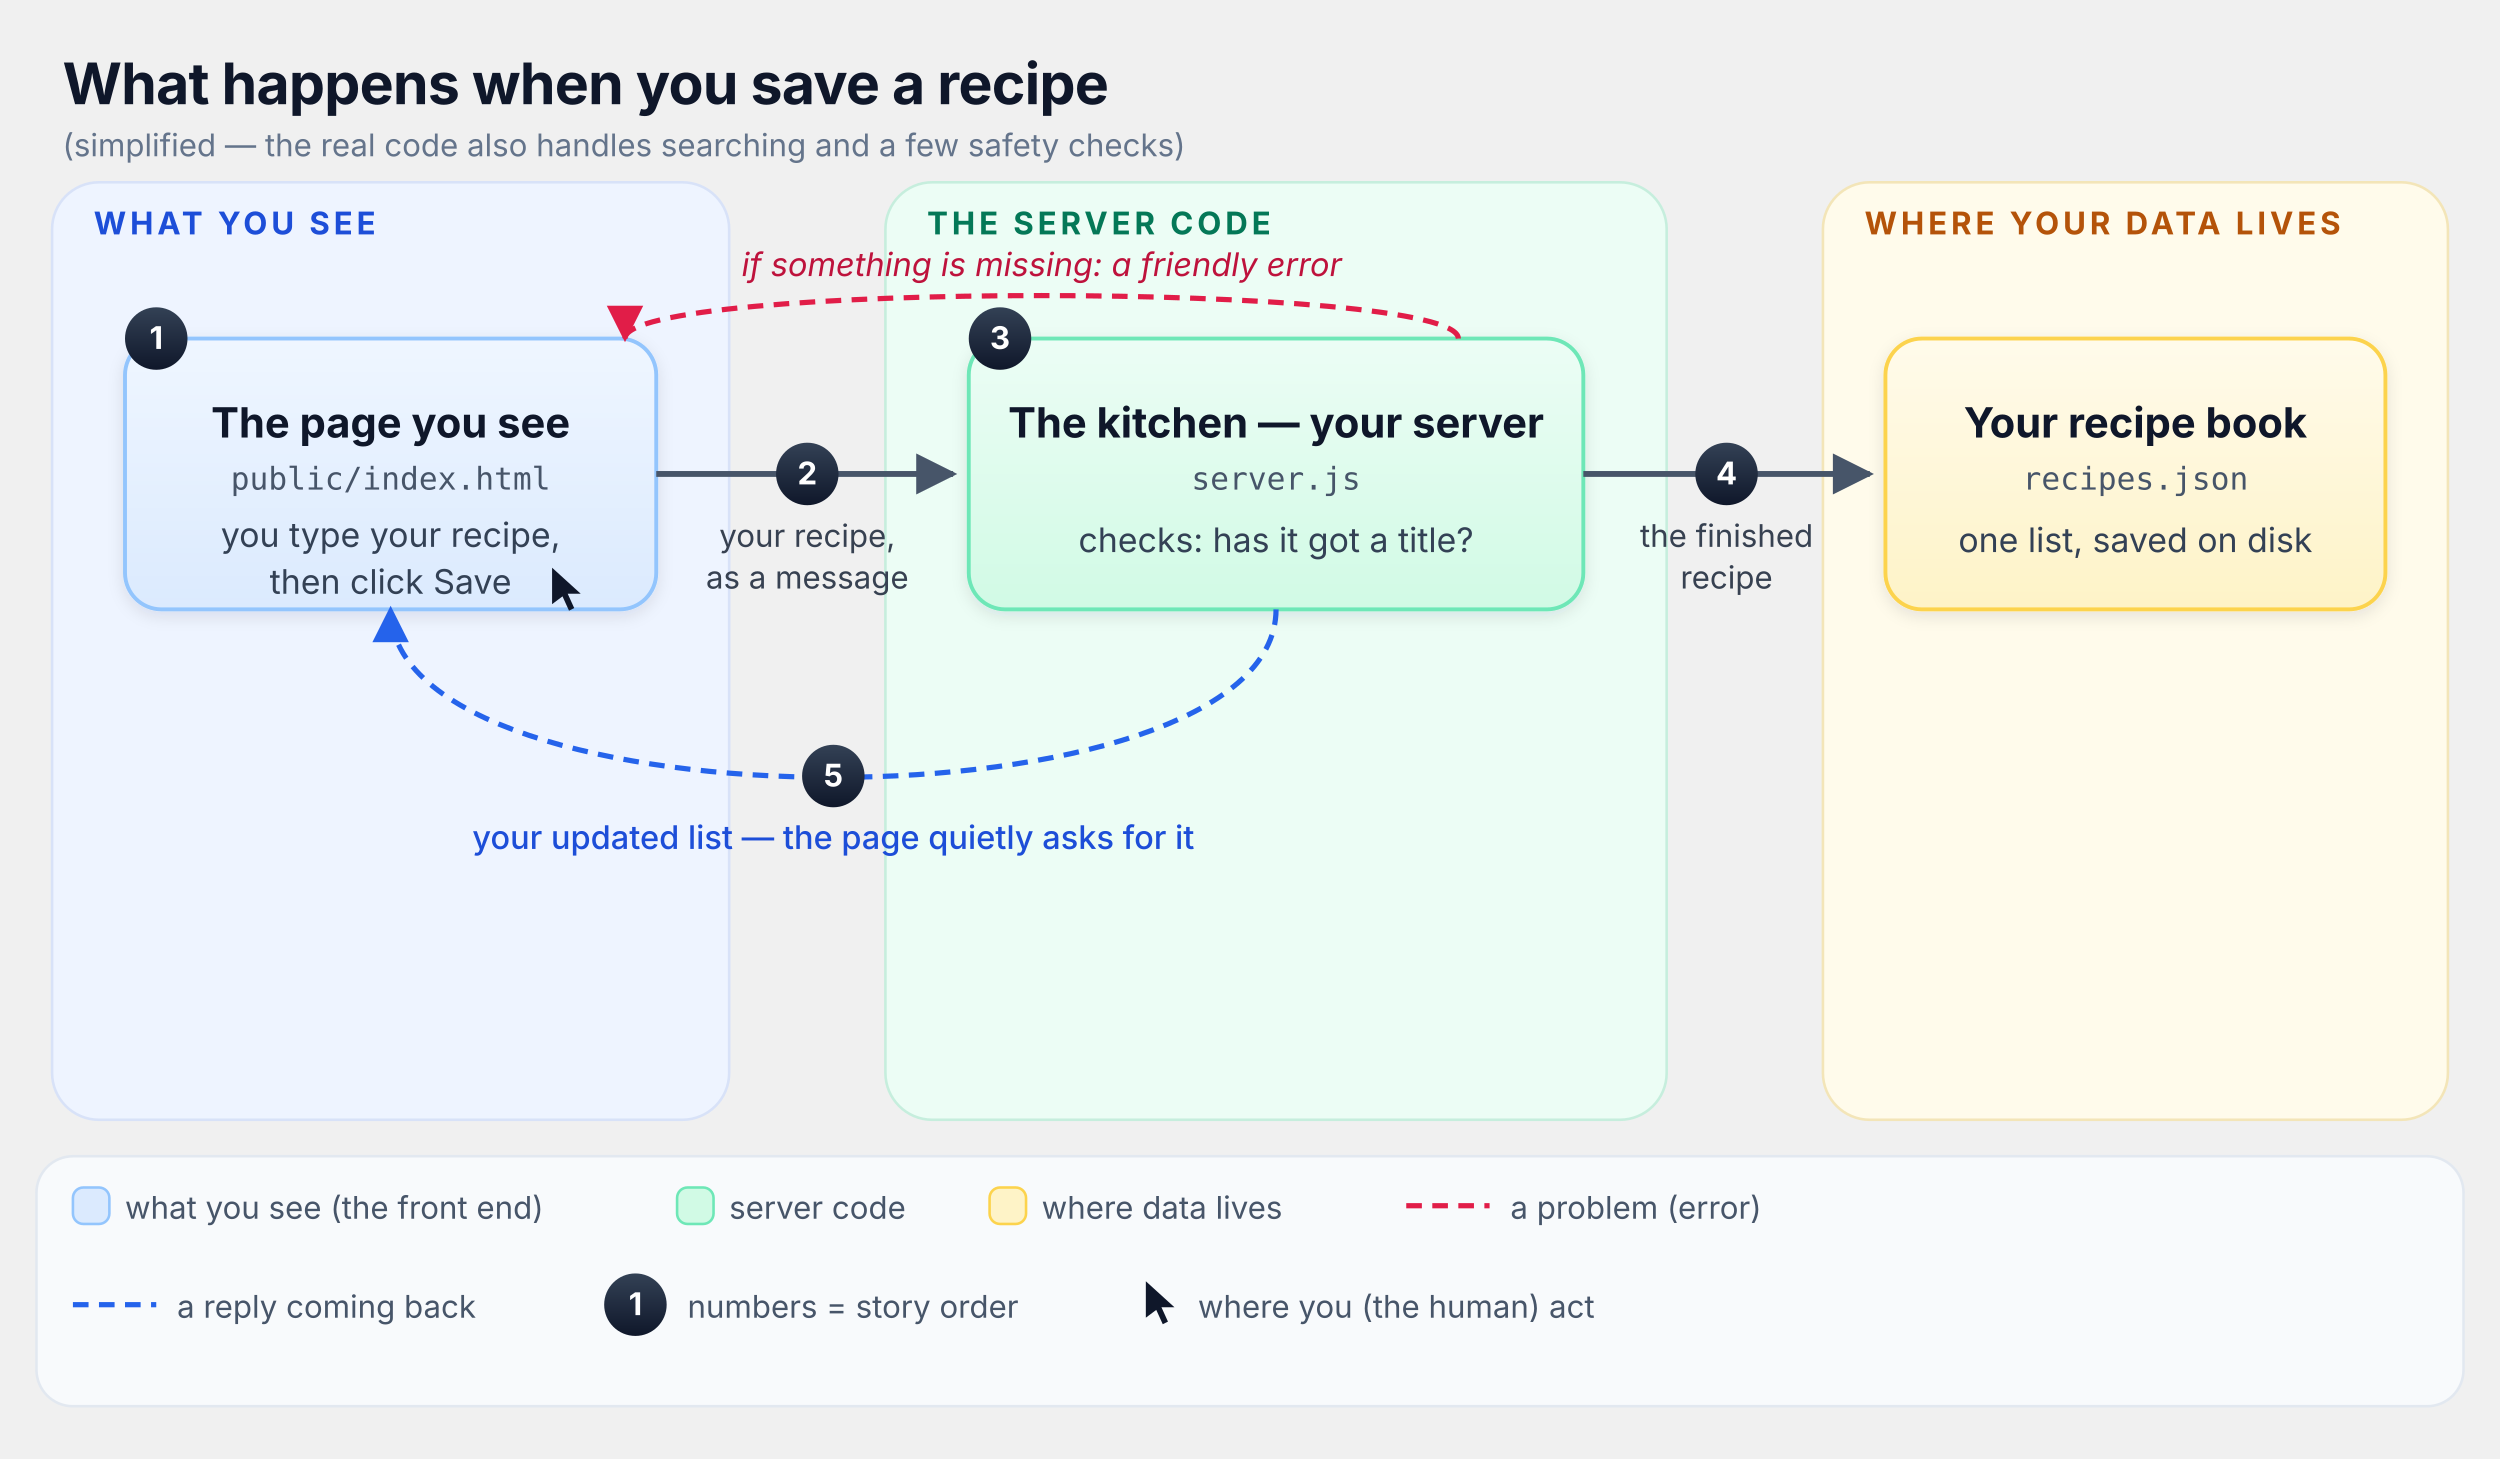
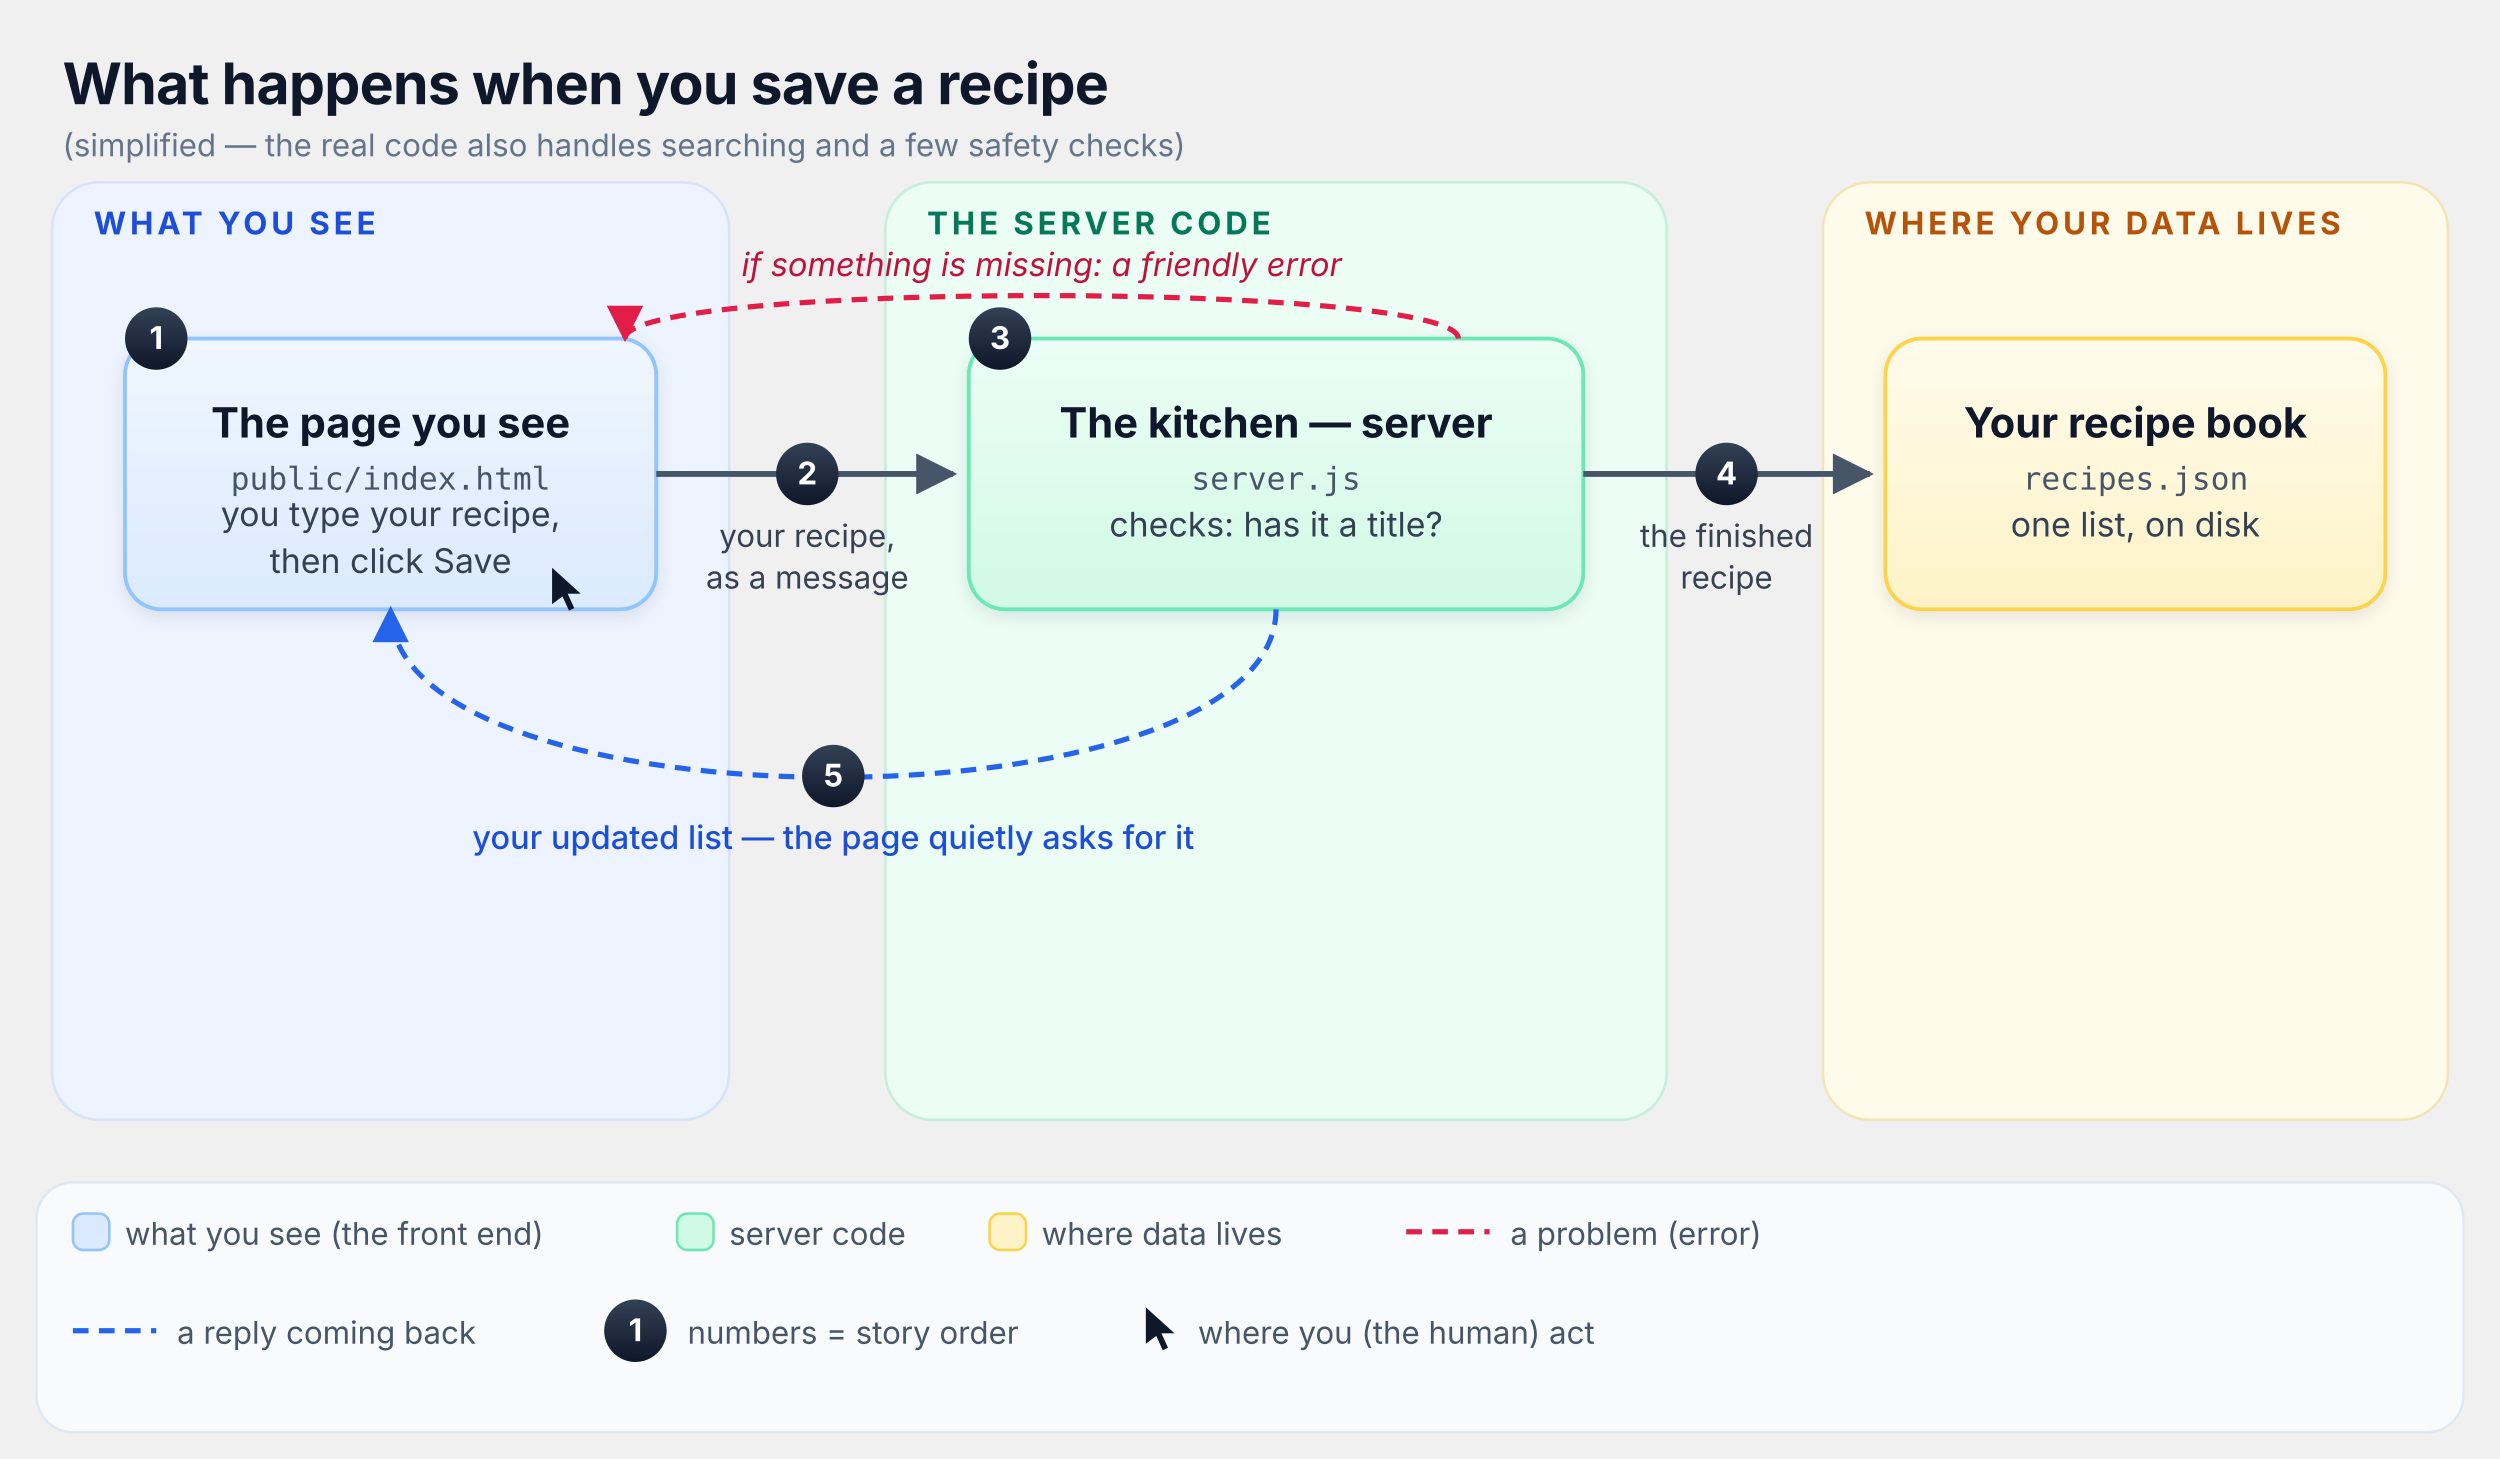
<svg xmlns="http://www.w3.org/2000/svg" viewBox="0 0 960 560" font-family="system-ui, -apple-system, 'Segoe UI', sans-serif">
  <defs>
    <marker id="arrow" viewBox="0 0 10 10" refX="9" refY="5" markerWidth="7" markerHeight="7" orient="auto-start-reverse">
      <path d="M0 0 L10 5 L0 10 z" fill="#475569" />
    </marker>
    <marker id="arrow-red" viewBox="0 0 10 10" refX="9" refY="5" markerWidth="7" markerHeight="7" orient="auto-start-reverse">
      <path d="M0 0 L10 5 L0 10 z" fill="#E11D48" />
    </marker>
    <marker id="arrow-blue" viewBox="0 0 10 10" refX="9" refY="5" markerWidth="7" markerHeight="7" orient="auto-start-reverse">
      <path d="M0 0 L10 5 L0 10 z" fill="#2563EB" />
    </marker>
    <path id="cursor" d="M 0 0 L 0 14 L 4 11 L 6.5 16.5 L 8.5 15.5 L 6 10 L 11 10 Z" fill="#0F172A" />
    <linearGradient id="gFront" x1="0" y1="0" x2="0" y2="1">
      <stop offset="0" stop-color="#EFF6FF" />
      <stop offset="1" stop-color="#DBEAFE" />
    </linearGradient>
    <linearGradient id="gServer" x1="0" y1="0" x2="0" y2="1">
      <stop offset="0" stop-color="#ECFDF5" />
      <stop offset="1" stop-color="#D1FAE5" />
    </linearGradient>
    <linearGradient id="gData" x1="0" y1="0" x2="0" y2="1">
      <stop offset="0" stop-color="#FFFBEB" />
      <stop offset="1" stop-color="#FEF3C7" />
    </linearGradient>
    <linearGradient id="gInk" x1="0" y1="0" x2="0" y2="1">
      <stop offset="0" stop-color="#334155" />
      <stop offset="1" stop-color="#0F172A" />
    </linearGradient>
    <filter id="soft" x="-20%" y="-20%" width="140%" height="140%">
      <feDropShadow dx="0" dy="2" stdDeviation="3" flood-color="#0F172A" flood-opacity="0.10" />
    </filter>
  </defs>
  <text x="24" y="40" font-size="22" font-weight="650" letter-spacing="-0.3" fill="#0F172A">What happens when you save a recipe</text>
  <text x="24" y="60" font-size="12" fill="#64748B">(simplified — the real code also handles searching and a few safety checks)</text>
  <g>
    <rect class="zone" x="20" y="70" width="260" height="360" rx="18" fill="#EEF4FF" stroke="#D8E2F8" />
    <text class="zlabel" x="36" y="90" font-size="12" font-weight="700" letter-spacing="1.5" fill="#1D4ED8">WHAT YOU SEE</text>
    <rect class="zone" x="340" y="70" width="300" height="360" rx="18" fill="#ECFDF5" stroke="#C6EEDD" />
    <text class="zlabel" x="356" y="90" font-size="12" font-weight="700" letter-spacing="1.5" fill="#047857">THE SERVER CODE</text>
    <rect class="zone" x="700" y="70" width="240" height="360" rx="18" fill="#FFFBEB" stroke="#F3E5B8" />
    <text class="zlabel" x="716" y="90" font-size="12" font-weight="700" letter-spacing="1.5" fill="#B45309">WHERE YOUR DATA LIVES</text>
  </g>
  <g>
    <rect class="box" x="48" y="130" width="204" height="104" rx="14" fill="url(#gFront)" stroke="#93C5FD" stroke-width="1.5" filter="url(#soft)" />
-     <circle class="bubble" cx="60" cy="130" r="12" fill="url(#gInk)" />
-     <text class="num" x="60" y="134" font-size="12" font-weight="700" fill="#ffffff" text-anchor="middle">1</text>
+     <g class="bubble">
+       <circle cx="60" cy="130" r="12" fill="url(#gInk)" />/&gt;
+       <text x="60" y="134" font-size="12" font-weight="700" fill="#ffffff" text-anchor="middle">1</text>&gt;</g>
    <text class="box-title" x="150" y="168" font-size="16" font-weight="650" fill="#0F172A" text-anchor="middle">The page you see</text>
    <text class="box-sub" x="150" y="188" font-size="12" font-family="ui-monospace, Menlo, monospace" fill="#475569" text-anchor="middle">public/index.html</text>
-     <text class="box-note" x="150" y="210" font-size="13" fill="#334155" text-anchor="middle">you type your recipe,</text>
-     <text class="box-note" x="150" y="228" font-size="13" fill="#334155" text-anchor="middle">then click Save</text>
+     <text class="box-note" x="150" y="202" font-size="13" fill="#334155" text-anchor="middle">you type your recipe,</text>
+     <text class="box-note" x="150" y="220" font-size="13" fill="#334155" text-anchor="middle">then click Save</text>
    <use href="#cursor" x="212" y="218" />
  </g>
  <g>
    <rect class="box" x="372" y="130" width="236" height="104" rx="14" fill="url(#gServer)" stroke="#6EE7B7" stroke-width="1.5" filter="url(#soft)" />
-     <circle class="bubble" cx="384" cy="130" r="12" fill="url(#gInk)" />
-     <text class="num" x="384" y="134" font-size="12" font-weight="700" fill="#ffffff" text-anchor="middle">3</text>
-     <text class="box-title" x="490" y="168" font-size="16" font-weight="650" fill="#0F172A" text-anchor="middle">The kitchen — your server</text>
+     <g class="bubble">
+       <circle cx="384" cy="130" r="12" fill="url(#gInk)" />/&gt;
+       <text x="384" y="134" font-size="12" font-weight="700" fill="#ffffff" text-anchor="middle">3</text>&gt;</g>
+     <text class="box-title" x="490" y="168" font-size="16" font-weight="650" fill="#0F172A" text-anchor="middle">The kitchen — server</text>
    <text class="box-sub" x="490" y="188" font-size="12" font-family="ui-monospace, Menlo, monospace" fill="#475569" text-anchor="middle">server.js</text>
-     <text class="box-note" x="490" y="212" font-size="13" fill="#334155" text-anchor="middle">checks: has it got a title?</text>
+     <text class="box-note" x="490" y="206" font-size="13" fill="#334155" text-anchor="middle">checks: has it a title?</text>
  </g>
  <g>
    <rect class="box" x="724" y="130" width="192" height="104" rx="14" fill="url(#gData)" stroke="#FCD34D" stroke-width="1.5" filter="url(#soft)" />
    <text class="box-title" x="820" y="168" font-size="16" font-weight="650" fill="#0F172A" text-anchor="middle">Your recipe book</text>
    <text class="box-sub" x="820" y="188" font-size="12" font-family="ui-monospace, Menlo, monospace" fill="#475569" text-anchor="middle">recipes.json</text>
-     <text class="box-note" x="820" y="212" font-size="13" fill="#334155" text-anchor="middle">one list, saved on disk</text>
+     <text class="box-note" x="820" y="206" font-size="13" fill="#334155" text-anchor="middle">one list, on disk</text>
  </g>
  <g>
    <line class="edge" pathLength="1" x1="252" y1="182" x2="366" y2="182" stroke="#475569" stroke-width="2.25" marker-end="url(#arrow)" />
-     <circle class="bubble" cx="310" cy="182" r="12" fill="url(#gInk)" />
-     <text class="num" x="310" y="186" font-size="12" font-weight="700" fill="#ffffff" text-anchor="middle">2</text>
+     <g class="bubble">
+       <circle cx="310" cy="182" r="12" fill="url(#gInk)" />/&gt;
+       <text x="310" y="186" font-size="12" font-weight="700" fill="#ffffff" text-anchor="middle">2</text>&gt;</g>
    <text class="lbl" x="310" y="210" font-size="12" fill="#374151" text-anchor="middle">your recipe,</text>
    <text class="lbl" x="310" y="226" font-size="12" fill="#374151" text-anchor="middle">as a message</text>
  </g>
  <g>
    <line class="edge" pathLength="1" x1="608" y1="182" x2="718" y2="182" stroke="#475569" stroke-width="2.25" marker-end="url(#arrow)" />
-     <circle class="bubble" cx="663" cy="182" r="12" fill="url(#gInk)" />
-     <text class="num" x="663" y="186" font-size="12" font-weight="700" fill="#ffffff" text-anchor="middle">4</text>
+     <g class="bubble">
+       <circle cx="663" cy="182" r="12" fill="url(#gInk)" />/&gt;
+       <text x="663" y="186" font-size="12" font-weight="700" fill="#ffffff" text-anchor="middle">4</text>&gt;</g>
    <text class="lbl" x="663" y="210" font-size="12" fill="#374151" text-anchor="middle">the finished</text>
    <text class="lbl" x="663" y="226" font-size="12" fill="#374151" text-anchor="middle">recipe</text>
  </g>
  <g>
    <path class="edge" pathLength="1" d="M 560 130 C 560 108, 240 108, 240 130" fill="none" stroke="#E11D48" stroke-width="2" stroke-dasharray="6 4" marker-end="url(#arrow-red)" />
    <text class="lbl" x="400" y="106" font-size="12.5" font-style="italic" fill="#BE123C" text-anchor="middle">if something is missing: a friendly error</text>
  </g>
  <g>
    <path class="edge" pathLength="1" d="M 490 234 C 490 320, 150 320, 150 234" fill="none" stroke="#2563EB" stroke-width="2" stroke-dasharray="6 4" marker-end="url(#arrow-blue)" />
-     <circle class="bubble" cx="320" cy="298" r="12" fill="url(#gInk)" />
-     <text class="num" x="320" y="302" font-size="12" font-weight="700" fill="#ffffff" text-anchor="middle">5</text>
+     <g class="bubble">
+       <circle cx="320" cy="298" r="12" fill="url(#gInk)" />/&gt;
+       <text x="320" y="302" font-size="12" font-weight="700" fill="#ffffff" text-anchor="middle">5</text>&gt;</g>
    <text class="lbl" x="320" y="326" font-size="12.5" font-weight="550" fill="#1D4ED8" text-anchor="middle">your updated list — the page quietly asks for it</text>
  </g>
  <g class="legend">
-     <rect x="14" y="444" width="932" height="96" rx="14" fill="#F8FAFC" stroke="#E2E8F0" />
-     <rect class="lbl" x="28" y="456" width="14" height="14" rx="4" fill="#DBEAFE" stroke="#93C5FD" />
-     <text class="lbl" x="48" y="468" font-size="12" fill="#475569">what you see (the front end)</text>
-     <rect class="lbl" x="260" y="456" width="14" height="14" rx="4" fill="#D1FAE5" stroke="#6EE7B7" />
-     <text class="lbl" x="280" y="468" font-size="12" fill="#475569">server code</text>
-     <rect class="lbl" x="380" y="456" width="14" height="14" rx="4" fill="#FEF3C7" stroke="#FCD34D" />
-     <text class="lbl" x="400" y="468" font-size="12" fill="#475569">where data lives</text>
-     <line class="lbl" x1="540" y1="463" x2="572" y2="463" stroke="#E11D48" stroke-width="2" stroke-dasharray="6 4" />
-     <text class="lbl" x="580" y="468" font-size="12" fill="#475569">a problem (error)</text>
-     <line class="lbl" x1="28" y1="501" x2="60" y2="501" stroke="#2563EB" stroke-width="2" stroke-dasharray="6 4" />
-     <text class="lbl" x="68" y="506" font-size="12" fill="#475569">a reply coming back</text>
-     <circle class="lbl" cx="244" cy="501" r="12" fill="url(#gInk)" />
-     <text x="244" y="505" font-size="12" font-weight="700" fill="#ffffff" text-anchor="middle">1</text>
-     <text class="lbl" x="264" y="506" font-size="12" fill="#475569">numbers = story order</text>
-     <use class="lbl" href="#cursor" x="440" y="492" />
-     <text class="lbl" x="460" y="506" font-size="12" fill="#475569">where you (the human) act</text>
+     <rect x="14" y="454" width="932" height="96" rx="14" fill="#F8FAFC" stroke="#E2E8F0" />
+     <rect class="lbl" x="28" y="466" width="14" height="14" rx="4" fill="#DBEAFE" stroke="#93C5FD" />
+     <text class="lbl" x="48" y="478" font-size="12" fill="#475569">what you see (the front end)</text>
+     <rect class="lbl" x="260" y="466" width="14" height="14" rx="4" fill="#D1FAE5" stroke="#6EE7B7" />
+     <text class="lbl" x="280" y="478" font-size="12" fill="#475569">server code</text>
+     <rect class="lbl" x="380" y="466" width="14" height="14" rx="4" fill="#FEF3C7" stroke="#FCD34D" />
+     <text class="lbl" x="400" y="478" font-size="12" fill="#475569">where data lives</text>
+     <line class="lbl" x1="540" y1="473" x2="572" y2="473" stroke="#E11D48" stroke-width="2" stroke-dasharray="6 4" />
+     <text class="lbl" x="580" y="478" font-size="12" fill="#475569">a problem (error)</text>
+     <line class="lbl" x1="28" y1="511" x2="60" y2="511" stroke="#2563EB" stroke-width="2" stroke-dasharray="6 4" />
+     <text class="lbl" x="68" y="516" font-size="12" fill="#475569">a reply coming back</text>
+     <circle class="lbl" cx="244" cy="511" r="12" fill="url(#gInk)" />
+     <text x="244" y="515" font-size="12" font-weight="700" fill="#ffffff" text-anchor="middle">1</text>
+     <text class="lbl" x="264" y="516" font-size="12" fill="#475569">numbers = story order</text>
+     <use class="lbl" href="#cursor" x="440" y="502" />
+     <text class="lbl" x="460" y="516" font-size="12" fill="#475569">where you (the human) act</text>
  </g>
</svg>
